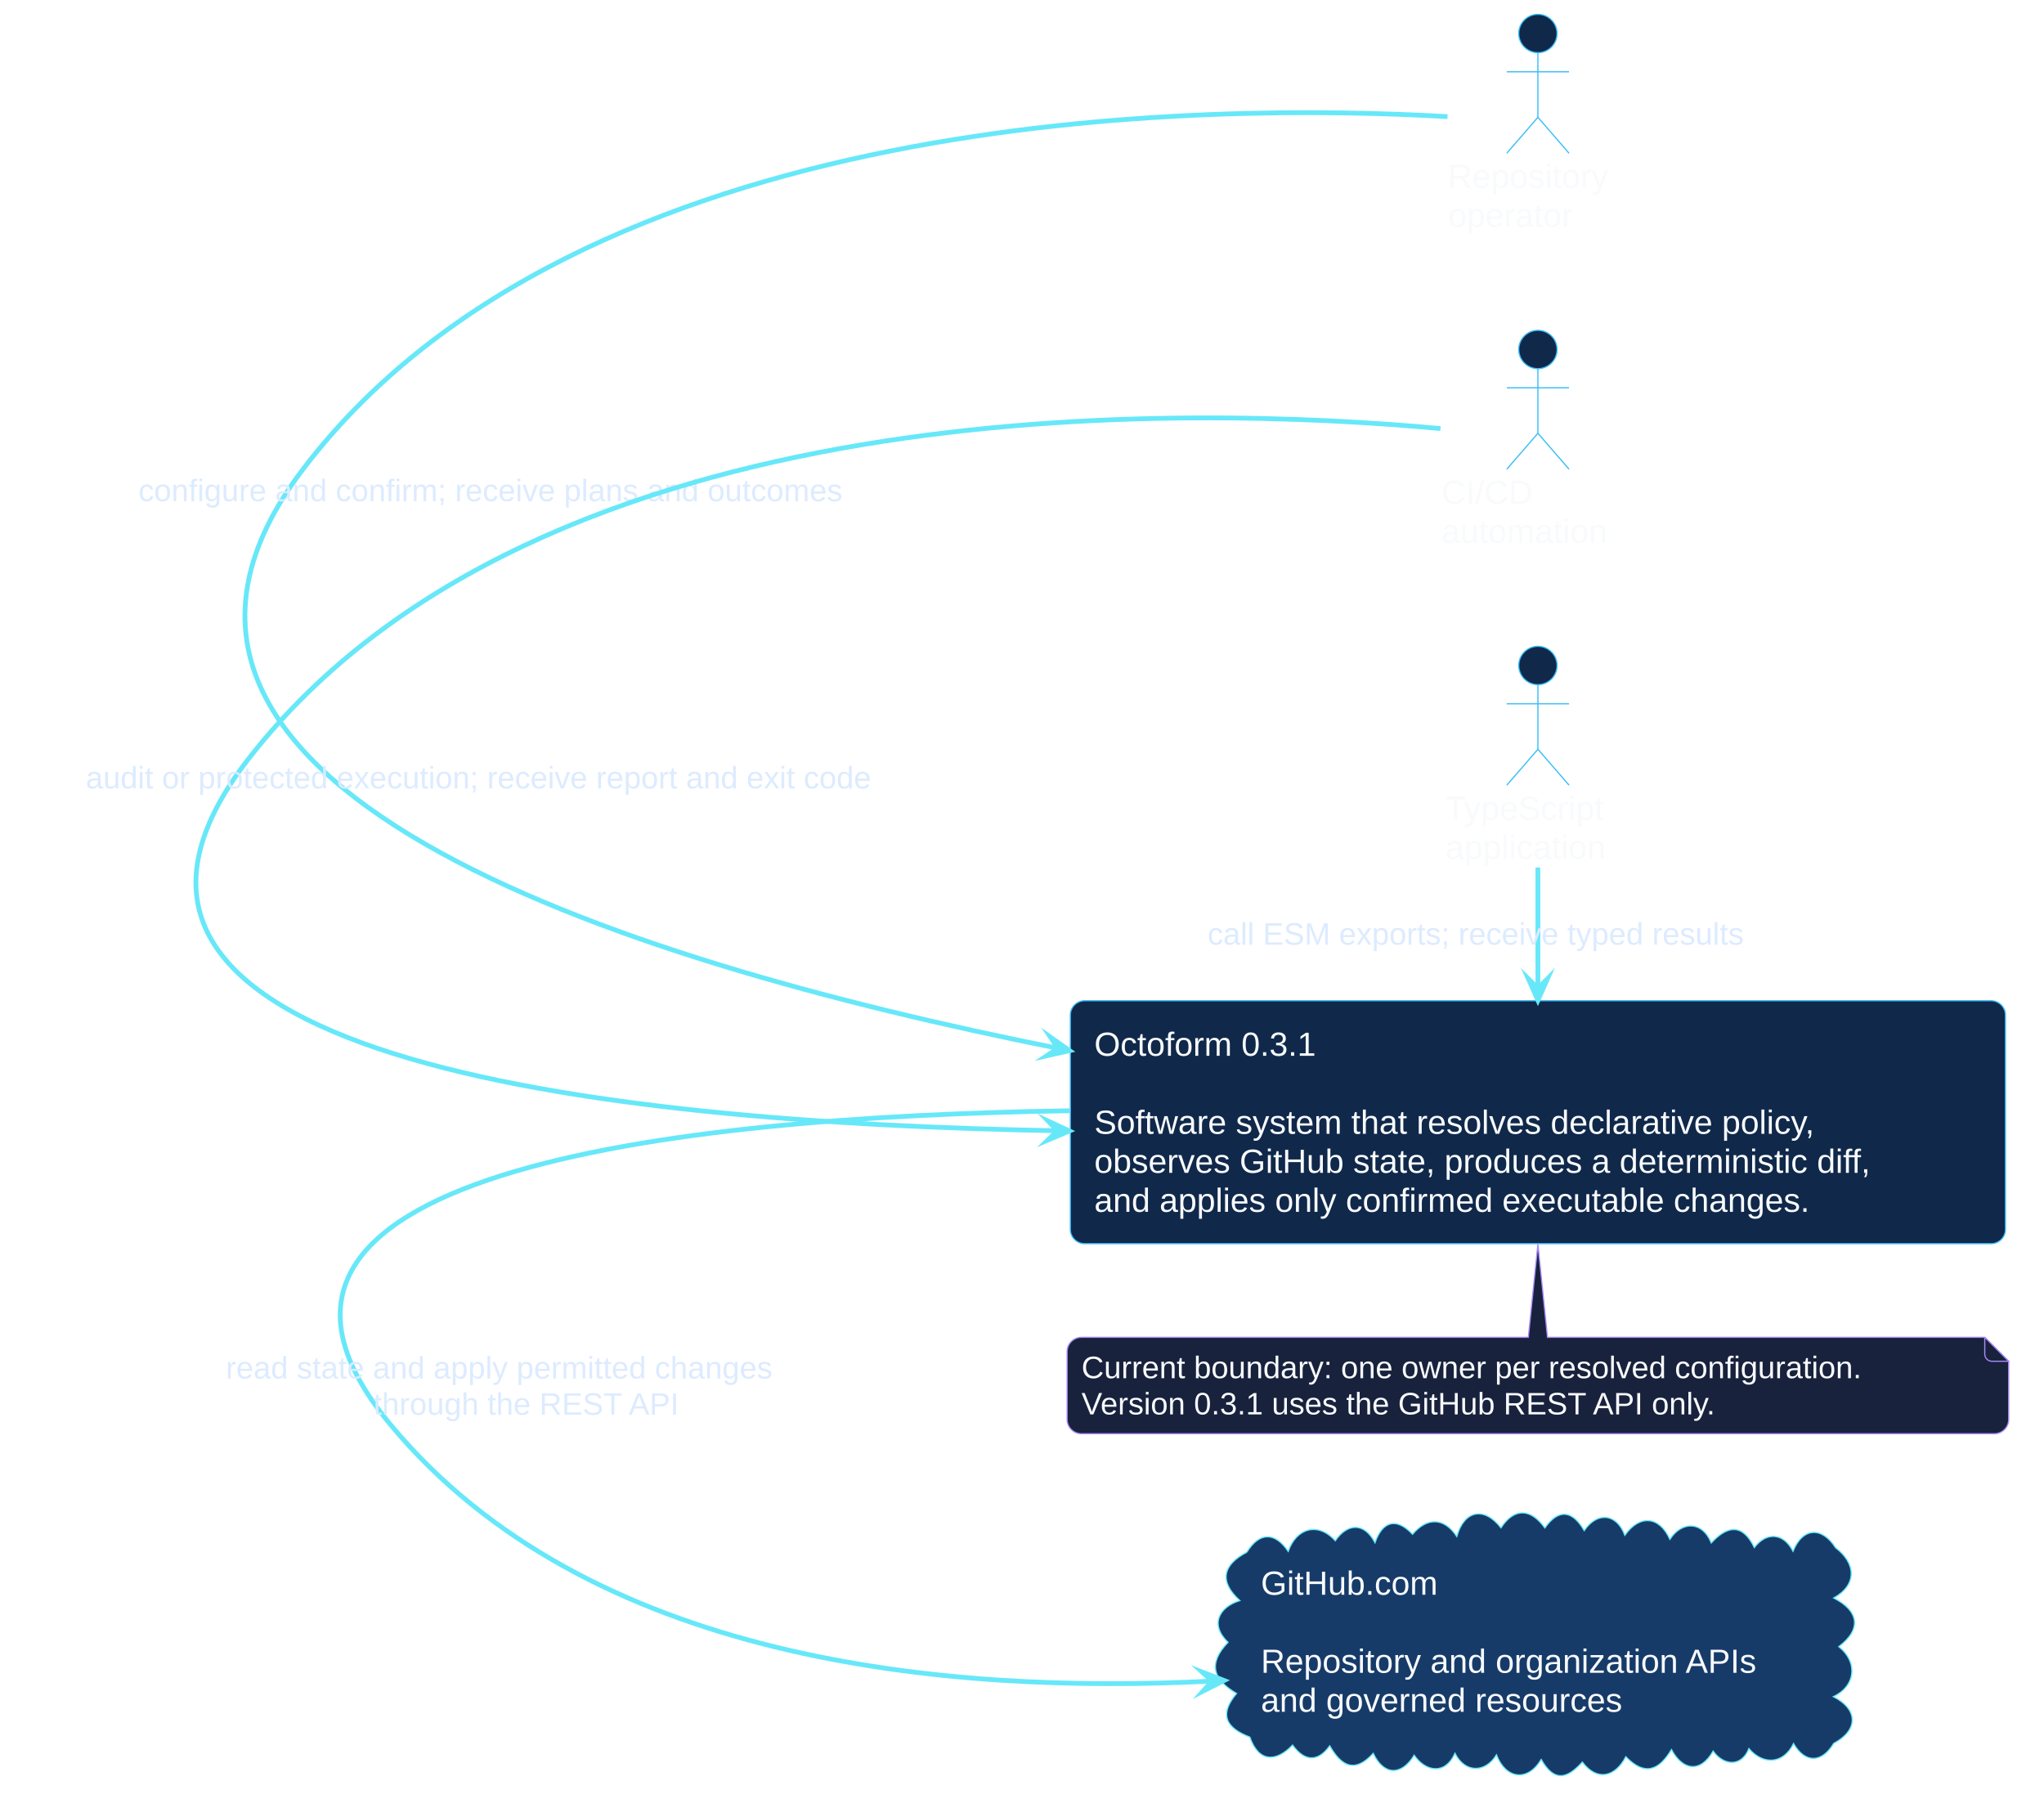
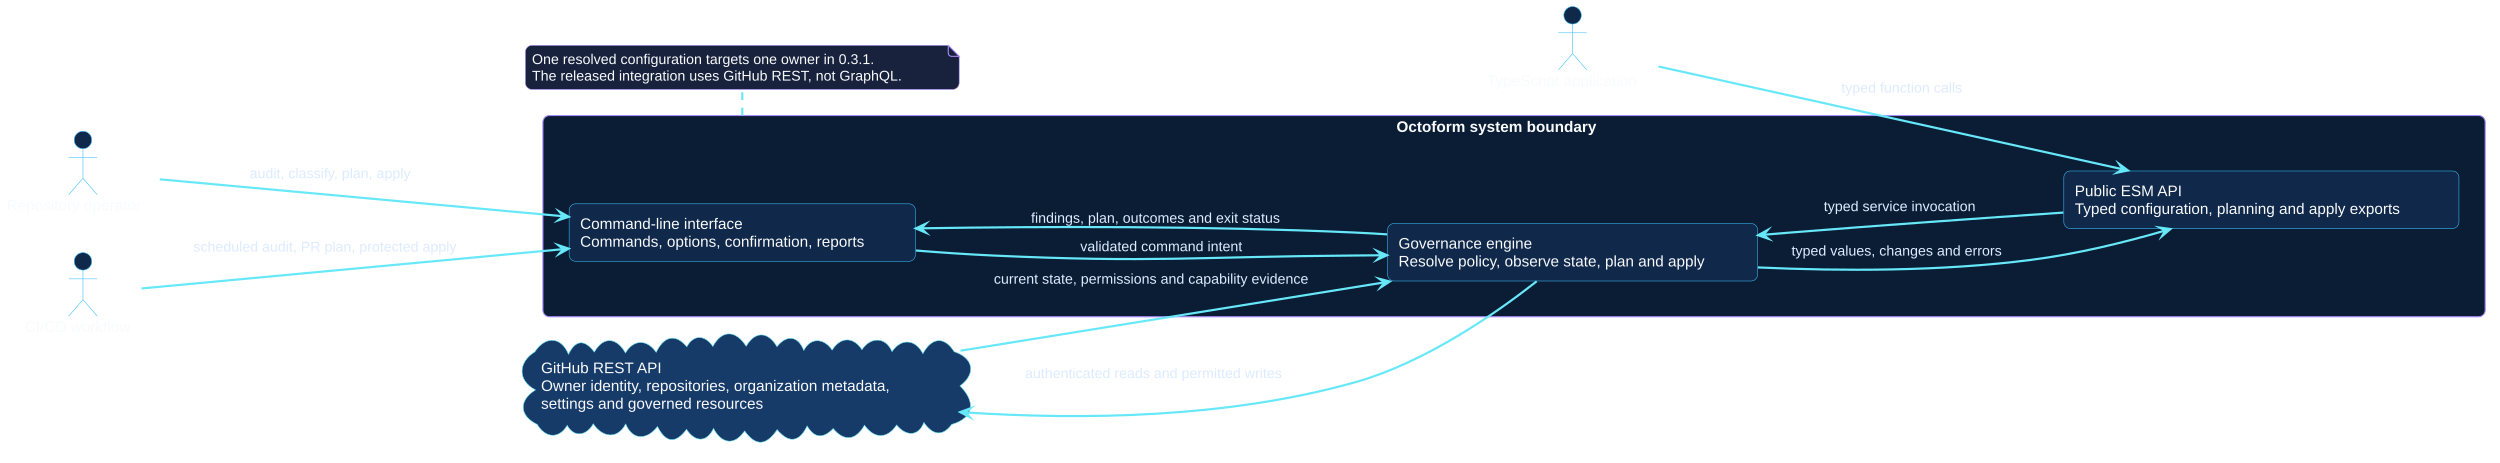
- <svg xmlns="http://www.w3.org/2000/svg" contentStyleType="text/css" data-diagram-type="DESCRIPTION" height="759px" preserveAspectRatio="none" style="width:854px;height:759px;" version="1.1" viewBox="0 0 854 759" width="854px" zoomAndPan="magnify">
+ <svg xmlns="http://www.w3.org/2000/svg" contentStyleType="text/css" data-diagram-type="DESCRIPTION" height="423px" preserveAspectRatio="none" style="width:2286px;height:423px;" version="1.1" viewBox="0 0 2286 423" width="2286px" zoomAndPan="magnify">
  <defs />
  <g>
+     <g class="cluster" data-qualified-name="Octoform" data-source-line="8" id="ent0004">
+       <rect fill="#0B1D35" height="184" rx="6" ry="6" style="stroke:#A78BFA;stroke-width:1;" width="1776.01" x="496.44" y="105.64" />
+       <text fill="#F8FAFC" font-family="Arial" font-size="14" font-weight="700" lengthAdjust="spacing" textLength="215.1" x="1276.895" y="120.635">Octoform system boundary</text>
+     </g>
+     <g class="entity" data-qualified-name="Octoform.CLI" data-source-line="9" id="ent0005">
+       <rect fill="#10284A" height="52.594" rx="6" ry="6" style="stroke:#38BDF8;stroke-width:0.5;" width="316.618" x="520.44" y="186.35" />
+       <text fill="#F8FAFC" font-family="Arial" font-size="14" lengthAdjust="spacing" textLength="169.162" x="530.44" y="209.345">Command-line interface</text>
+       <text fill="#F8FAFC" font-family="Arial" font-size="14" lengthAdjust="spacing" textLength="296.618" x="530.44" y="225.642">Commands, options, confirmation, reports</text>
+     </g>
+     <g class="entity" data-qualified-name="Octoform.API" data-source-line="10" id="ent0006">
+       <rect fill="#10284A" height="52.594" rx="6" ry="6" style="stroke:#38BDF8;stroke-width:0.5;" width="361.298" x="1887.15" y="156.35" />
+       <text fill="#F8FAFC" font-family="Arial" font-size="14" lengthAdjust="spacing" textLength="102.539" x="1897.15" y="179.345">Public ESM API</text>
+       <text fill="#F8FAFC" font-family="Arial" font-size="14" lengthAdjust="spacing" textLength="341.298" x="1897.15" y="195.642">Typed configuration, planning and apply exports</text>
+     </g>
+     <g class="entity" data-qualified-name="Octoform.Engine" data-source-line="11" id="ent0007">
+       <rect fill="#10284A" height="52.594" rx="6" ry="6" style="stroke:#38BDF8;stroke-width:0.5;" width="338.377" x="1268.77" y="204.35" />
+       <text fill="#F8FAFC" font-family="Arial" font-size="14" lengthAdjust="spacing" textLength="136.903" x="1278.77" y="227.345">Governance engine</text>
+       <text fill="#F8FAFC" font-family="Arial" font-size="14" lengthAdjust="spacing" textLength="318.377" x="1278.77" y="243.642">Resolve policy, observe state, plan and apply</text>
+     </g>
    <g class="entity" data-qualified-name="Operator" data-source-line="4" id="ent0001">
-       <ellipse cx="642.546" cy="14" fill="#10284A" rx="8" ry="8" style="stroke:#38BDF8;stroke-width:0.5;" />
-       <path d="M642.546,22 L642.546,49 M629.546,30 L655.546,30 M642.546,49 L629.546,64 M642.546,49 L655.546,64" fill="none" style="stroke:#38BDF8;stroke-width:0.5;" />
-       <text fill="#F8FAFC" font-family="Arial" font-size="14" lengthAdjust="spacing" textLength="75.072" x="605.01" y="78.495">Repository</text>
-       <text fill="#F8FAFC" font-family="Arial" font-size="14" lengthAdjust="spacing" textLength="60.211" x="605.01" y="94.792">operator</text>
+       <ellipse cx="75.867" cy="128" fill="#10284A" rx="8" ry="8" style="stroke:#38BDF8;stroke-width:0.5;" />
+       <path d="M75.867,136 L75.867,163 M62.867,144 L88.867,144 M75.867,163 L62.867,178 M75.867,163 L88.867,178" fill="none" style="stroke:#38BDF8;stroke-width:0.5;" />
+       <text fill="#F8FAFC" font-family="Arial" font-size="14" lengthAdjust="spacing" textLength="139.733" x="6" y="192.495">Repository operator</text>
    </g>
    <g class="entity" data-qualified-name="Automation" data-source-line="5" id="ent0002">
-       <ellipse cx="642.551" cy="146" fill="#10284A" rx="8" ry="8" style="stroke:#38BDF8;stroke-width:0.5;" />
-       <path d="M642.551,154 L642.551,181 M629.551,162 L655.551,162 M642.551,181 L629.551,196 M642.551,181 L655.551,196" fill="none" style="stroke:#38BDF8;stroke-width:0.5;" />
-       <text fill="#F8FAFC" font-family="Arial" font-size="14" lengthAdjust="spacing" textLength="39.177" x="602.28" y="210.495">CI/CD</text>
-       <text fill="#F8FAFC" font-family="Arial" font-size="14" lengthAdjust="spacing" textLength="80.541" x="602.28" y="226.792">automation</text>
+       <ellipse cx="75.87" cy="239" fill="#10284A" rx="8" ry="8" style="stroke:#38BDF8;stroke-width:0.5;" />
+       <path d="M75.87,247 L75.87,274 M62.87,255 L88.87,255 M75.87,274 L62.87,289 M75.87,274 L88.87,289" fill="none" style="stroke:#38BDF8;stroke-width:0.5;" />
+       <text fill="#F8FAFC" font-family="Arial" font-size="14" lengthAdjust="spacing" textLength="106.34" x="22.7" y="303.495">CI/CD workflow</text>
    </g>
    <g class="entity" data-qualified-name="Application" data-source-line="6" id="ent0003">
-       <ellipse cx="642.553" cy="278" fill="#10284A" rx="8" ry="8" style="stroke:#38BDF8;stroke-width:0.5;" />
-       <path d="M642.553,286 L642.553,313 M629.553,294 L655.553,294 M642.553,313 L629.553,328 M642.553,313 L655.553,328" fill="none" style="stroke:#38BDF8;stroke-width:0.5;" />
-       <text fill="#F8FAFC" font-family="Arial" font-size="14" lengthAdjust="spacing" textLength="74.942" x="603.94" y="342.495">TypeScript</text>
-       <text fill="#F8FAFC" font-family="Arial" font-size="14" lengthAdjust="spacing" textLength="77.226" x="603.94" y="358.792">application</text>
+       <ellipse cx="1437.959" cy="14" fill="#10284A" rx="8" ry="8" style="stroke:#38BDF8;stroke-width:0.5;" />
+       <path d="M1437.959,22 L1437.959,49 M1424.959,30 L1450.959,30 M1437.959,49 L1424.959,64 M1437.959,49 L1450.959,64" fill="none" style="stroke:#38BDF8;stroke-width:0.5;" />
+       <text fill="#F8FAFC" font-family="Arial" font-size="14" lengthAdjust="spacing" textLength="156.618" x="1359.65" y="78.495">TypeScript application</text>
    </g>
-     <g class="entity" data-qualified-name="Octoform" data-source-line="8" id="ent0004">
-       <rect fill="#10284A" height="101.484" rx="6" ry="6" style="stroke:#38BDF8;stroke-width:0.5;" width="390.692" x="447.2" y="418.05" />
-       <text fill="#F8FAFC" font-family="Arial" font-size="14" lengthAdjust="spacing" textLength="105.731" x="457.2" y="441.045">Octoform 0.3.1</text>
-       <text fill="#F8FAFC" font-family="Arial" font-size="14" lengthAdjust="spacing" textLength="4.45" x="457.2" y="457.342"> </text>
-       <text fill="#F8FAFC" font-family="Arial" font-size="14" lengthAdjust="spacing" textLength="345.816" x="457.2" y="473.639">Software system that resolves declarative policy,</text>
-       <text fill="#F8FAFC" font-family="Arial" font-size="14" lengthAdjust="spacing" textLength="370.692" x="457.2" y="489.936">observes GitHub state, produces a deterministic diff,</text>
-       <text fill="#F8FAFC" font-family="Arial" font-size="14" lengthAdjust="spacing" textLength="339.897" x="457.2" y="506.233">and applies only confirmed executable changes.</text>
+     <g class="entity" data-qualified-name="GitHub" data-source-line="14" id="ent0008">
+       <path d="M489.044,321.726 C498.25,307.551 512.912,307.012 519.837,323.981 C526.396,310.345 534.673,310.261 543.46,321.899 C552.024,306.843 564.195,308.913 571.911,322.734 C579.512,309.84 591.9,310.345 600.013,322.151 C606.578,308.568 616.61,303.826 628.054,317.046 C634.478,305.152 645.143,306.675 651.814,316.779 C660.745,300.615 673.156,302.398 682.296,316.569 C690.844,302.19 702.338,303.249 710.478,316.978 C719.241,305.878 729.645,306.887 734.992,320.383 C741.691,307.697 753.923,309.636 760.9,320.071 C768.583,307.963 780.202,307.554 788.168,319.755 C795.833,308.133 809.573,307.476 815.649,321.459 C824.306,308.973 836.937,310.13 843.9,323.321 C851.655,309.113 863.011,306.647 872.532,321.586 C890.101,327.288 892.894,341.688 877.817,352.901 C891.945,366.693 891.358,381.963 870.192,388.114 C861.326,400.171 852.101,397.067 844.837,386.331 C839.447,400.271 827.426,398.219 819.903,388.587 C811.153,401.617 799.456,401.346 790.491,388.836 C782.739,402.348 772.353,404.417 761.842,391.87 C752.876,401.093 744.973,401.102 738.033,389.548 C730.751,404.57 721.27,405.57 710.621,392.879 C701.095,407.02 691.54,408.935 680.876,394.046 C671.373,407.947 659.739,405.662 652.432,391.796 C645.923,405.406 635.096,403.916 627.778,392.596 C617.463,406.313 608.752,404.806 601.195,390.023 C592.35,401.723 578.767,403.694 572.131,387.704 C564.144,402.634 550.298,399.455 542.474,387.525 C537.018,397.625 525.455,401.198 518.639,388.978 C510.813,402.153 498.303,400.114 491.265,388.122 C474.734,380.211 474.189,366.117 489.618,356.539 C472.794,347.812 473.975,330.98 489.044,321.726" fill="#173B69" style="stroke:#67E8F9;stroke-width:0.5;" />
+       <text fill="#F8FAFC" font-family="Arial" font-size="14" lengthAdjust="spacing" textLength="115.575" x="494.73" y="341.195">GitHub REST API</text>
+       <text fill="#F8FAFC" font-family="Arial" font-size="14" lengthAdjust="spacing" textLength="368.04" x="494.73" y="357.492">Owner identity, repositories, organization metadata,</text>
+       <text fill="#F8FAFC" font-family="Arial" font-size="14" lengthAdjust="spacing" textLength="230.46" x="494.73" y="373.789">settings and governed resources</text>
    </g>
-     <g class="entity" data-qualified-name="GitHub" data-source-line="10" id="ent0005">
-       <path d="M520.925,648.429 C526.171,639.976 532.626,639.81 538.225,648.063 C541.553,638.501 550.565,635.513 557.882,643.629 C563.068,636.15 570.082,635.944 574.483,644.444 C577.625,635.44 583.391,633.717 590.175,640.917 C596.216,633.775 603.37,633.834 608.658,641.836 C611.764,630.855 620.091,629.205 627.11,638.225 C632.902,629.496 639.709,630.306 645.455,638.276 C651.375,629.91 657.104,631.124 661.902,639.387 C667.302,631.394 675.453,632.141 678.876,641.339 C684.999,632.666 693.235,633.184 697.697,643.026 C702.798,635.268 711.355,635.442 714.987,644.534 C721.775,637.177 728.073,636.363 732.982,646.469 C738.174,639.68 745.317,640.429 749.13,648.018 C753.223,637.962 761.242,637.653 766.913,646.537 C775.277,652.906 776.252,661.859 766.145,667.554 C776.568,672.89 778.056,680.441 768.26,687.881 C776.289,694.24 775.438,704.288 766.004,708.759 C776.51,714.126 776.48,722.788 766.135,728.295 C761.25,736.434 754.319,736.835 749.352,728.378 C745.113,737.008 736.692,737.429 730.712,730.458 C727.48,738.486 719.98,737.464 715.767,731.506 C710.405,740.8 703.064,739.65 698.354,730.878 C693.043,739.654 687.234,742.026 679.278,733.855 C674.968,742.153 667.483,744.436 661.113,736.106 C654.625,743.229 649.363,744.503 643.934,735.012 C638.078,744.675 629.058,743.029 625.232,733.077 C620.497,740.79 612.054,740.671 607.902,732.444 C603.794,741.567 595.711,740.208 590.853,733.239 C585.584,741.86 578.187,741.829 573.753,732.446 C565.966,740.965 560.432,737.739 555.574,729.306 C550.424,736.408 544.932,735.705 540.053,729.001 C533.04,736.279 525.874,736.173 522.189,725.659 C512.446,721.887 509.089,716.465 516.637,707.428 C506.789,701.622 504.57,694.93 513.083,686.069 C505.395,678.721 509.267,671.321 518.026,668.635 C509.23,660.658 510.834,653.697 520.925,648.429" fill="#173B69" style="stroke:#67E8F9;stroke-width:0.5;" />
-       <text fill="#F8FAFC" font-family="Arial" font-size="14" lengthAdjust="spacing" textLength="82.865" x="526.8" y="666.195">GitHub.com</text>
-       <text fill="#F8FAFC" font-family="Arial" font-size="14" lengthAdjust="spacing" textLength="4.45" x="526.8" y="682.492"> </text>
-       <text fill="#F8FAFC" font-family="Arial" font-size="14" lengthAdjust="spacing" textLength="231.499" x="526.8" y="698.789">Repository and organization APIs</text>
-       <text fill="#F8FAFC" font-family="Arial" font-size="14" lengthAdjust="spacing" textLength="170.181" x="526.8" y="715.086">and governed resources</text>
+     <g class="entity" data-qualified-name="GMN18" data-source-line="27" id="ent0019">
+       <path d="M480.44,47.51 L480.44,75.776 A6,6 0 0 0 486.44,81.776 L871.075,81.776 A6,6 0 0 0 877.075,75.776 L877.075,51.51 L867.075,41.51 L486.44,41.51 A6,6 0 0 0 480.44,47.51" fill="#18223C" style="stroke:#A78BFA;stroke-width:0.5;" />
+       <path d="M867.075,41.51 L867.075,48.51 A3,3 0 0 0 870.075,51.51 L877.075,51.51 L867.075,41.51" fill="#18223C" style="stroke:#A78BFA;stroke-width:1;" />
+       <text fill="#F8FAFC" font-family="Arial" font-size="13" lengthAdjust="spacing" textLength="357.202" x="486.44" y="58.577">One resolved configuration targets one owner in 0.3.1.</text>
+       <text fill="#F8FAFC" font-family="Arial" font-size="13" lengthAdjust="spacing" textLength="375.635" x="486.44" y="73.71">The released integration uses GitHub REST, not GraphQL.</text>
    </g>
-     <g class="entity" data-qualified-name="GMN10" data-source-line="18" id="ent0011">
-       <path d="M445.85,564.66 L445.85,592.926 A6,6 0 0 0 451.85,598.926 L833.248,598.926 A6,6 0 0 0 839.248,592.926 L839.248,568.66 L829.248,558.66 L646.55,558.66 L642.55,519.77 L638.55,558.66 L451.85,558.66 A6,6 0 0 0 445.85,564.66" fill="#18223C" style="stroke:#A78BFA;stroke-width:0.5;" />
-       <path d="M829.248,558.66 L829.248,565.66 A3,3 0 0 0 832.248,568.66 L839.248,568.66 L829.248,558.66" fill="#18223C" style="stroke:#A78BFA;stroke-width:0.5;" />
-       <text fill="#F8FAFC" font-family="Arial" font-size="13" lengthAdjust="spacing" textLength="372.398" x="451.85" y="575.727">Current boundary: one owner per resolved configuration.</text>
-       <text fill="#F8FAFC" font-family="Arial" font-size="13" lengthAdjust="spacing" textLength="292.621" x="451.85" y="590.86">Version 0.3.1 uses the GitHub REST API only.</text>
+     <g class="link" data-entity-1="ent0001" data-entity-2="ent0005" data-link-type="dependency" data-source-line="16" id="lnk9">
+       <path d="M146.09,163.98 C236.82,172.29 393.671,186.644 515.041,197.754" fill="none" id="Operator-to-CLI" style="stroke:#67E8F9;stroke-width:2;" />
+       <polygon fill="#67E8F9" points="520.02,198.21,511.422,193.406,515.041,197.754,510.693,201.373,520.02,198.21" style="stroke:#67E8F9;stroke-width:2;stroke-linejoin:miter;stroke-miterlimit:10;" />
+       <text fill="#DDEBFF" font-family="Arial" font-size="13" lengthAdjust="spacing" textLength="169.958" x="228.23" y="162.937">audit, classify, plan, apply</text>
    </g>
-     <g class="link" data-entity-1="ent0001" data-entity-2="ent0004" data-link-type="dependency" data-source-line="12" id="lnk6">
-       <path d="M604.78,48.72 C506.5,43.07 242.37,43.38 126.38,196.3 C26.79,327.59 257.127,401.062 441.976,437.913" fill="none" id="Operator-to-Octoform" style="stroke:#67E8F9;stroke-width:2;" />
-       <polygon fill="#67E8F9" points="446.88,438.89,438.836,433.208,441.976,437.913,437.272,441.053,446.88,438.89" style="stroke:#67E8F9;stroke-width:2;stroke-linejoin:miter;stroke-miterlimit:10;" />
-       <text fill="#DDEBFF" font-family="Arial" font-size="13" lengthAdjust="spacing" textLength="335.448" x="57.85" y="209.367">configure and confirm; receive plans and outcomes</text>
+     <g class="link" data-entity-1="ent0002" data-entity-2="ent0005" data-link-type="dependency" data-source-line="17" id="lnk10">
+       <path d="M129.4,263.75 C215.69,255.71 385.752,239.854 514.962,227.814" fill="none" id="Automation-to-CLI" style="stroke:#67E8F9;stroke-width:2;" />
+       <polygon fill="#67E8F9" points="519.94,227.35,510.608,224.202,514.962,227.814,511.35,232.168,519.94,227.35" style="stroke:#67E8F9;stroke-width:2;stroke-linejoin:miter;stroke-miterlimit:10;" />
+       <text fill="#DDEBFF" font-family="Arial" font-size="13" lengthAdjust="spacing" textLength="272.46" x="176.73" y="230.047">scheduled audit, PR plan, protected apply</text>
    </g>
-     <g class="link" data-entity-1="ent0002" data-entity-2="ent0004" data-link-type="dependency" data-source-line="13" id="lnk7">
-       <path d="M601.85,179.03 C498.62,169.49 226.2,160.85 104.38,316.3 C6,441.84 250.401,468.971 441.801,472.361" fill="none" id="Automation-to-Octoform" style="stroke:#67E8F9;stroke-width:2;" />
-       <polygon fill="#67E8F9" points="446.8,472.45,437.872,468.291,441.801,472.361,437.731,476.29,446.8,472.45" style="stroke:#67E8F9;stroke-width:2;stroke-linejoin:miter;stroke-miterlimit:10;" />
-       <text fill="#DDEBFF" font-family="Arial" font-size="13" lengthAdjust="spacing" textLength="379.012" x="35.85" y="329.367">audit or protected execution; receive report and exit code</text>
+     <g class="link" data-entity-1="ent0003" data-entity-2="ent0006" data-link-type="dependency" data-source-line="18" id="lnk11">
+       <path d="M1516.58,60.83 C1624.02,84.62 1814.258,126.729 1940.918,154.779" fill="none" id="Application-to-API" style="stroke:#67E8F9;stroke-width:2;" />
+       <polygon fill="#67E8F9" points="1945.8,155.86,1937.878,150.009,1940.918,154.779,1936.148,157.819,1945.8,155.86" style="stroke:#67E8F9;stroke-width:2;stroke-linejoin:miter;stroke-miterlimit:10;" />
+       <text fill="#DDEBFF" font-family="Arial" font-size="13" lengthAdjust="spacing" textLength="127.772" x="1683.65" y="84.677">typed function calls</text>
    </g>
-     <g class="link" data-entity-1="ent0003" data-entity-2="ent0004" data-link-type="dependency" data-source-line="14" id="lnk8">
-       <path d="M642.55,362.39 C642.55,379.92 642.55,394.94 642.55,412.85" fill="none" id="Application-to-Octoform" style="stroke:#67E8F9;stroke-width:2;" />
-       <polygon fill="#67E8F9" points="642.55,417.85,646.55,408.85,642.55,412.85,638.55,408.85,642.55,417.85" style="stroke:#67E8F9;stroke-width:2;stroke-linejoin:miter;stroke-miterlimit:10;" />
-       <text fill="#DDEBFF" font-family="Arial" font-size="13" lengthAdjust="spacing" textLength="253.094" x="504.55" y="394.637">call ESM exports; receive typed results</text>
+     <g class="link" data-entity-1="ent0005" data-entity-2="ent0007" data-link-type="dependency" data-source-line="19" id="lnk12">
+       <path d="M837.55,229.07 C861.07,230.97 885.04,232.6 907.77,233.64 C1054.73,240.4 1091.67,234.76 1238.77,233.64 C1248.41,233.57 1253.31,233.535 1263.3,233.425" fill="none" id="CLI-to-Engine" style="stroke:#67E8F9;stroke-width:2;" />
+       <polygon fill="#67E8F9" points="1268.3,233.37,1259.256,229.469,1263.3,233.425,1259.345,237.469,1268.3,233.37" style="stroke:#67E8F9;stroke-width:2;stroke-linejoin:miter;stroke-miterlimit:10;" />
+       <text fill="#DDEBFF" font-family="Arial" font-size="13" lengthAdjust="spacing" textLength="171.882" x="987.77" y="229.707">validated command intent</text>
    </g>
-     <g class="link" data-entity-1="ent0004" data-entity-2="ent0005" data-link-type="dependency" data-source-line="15" id="lnk9">
-       <path d="M446.94,464 C278.84,466.62 76.18,490.1 162.88,594.8 C245.39,694.43 395.016,707.861 506.436,702.261" fill="none" id="Octoform-to-GitHub" style="stroke:#67E8F9;stroke-width:2;" />
-       <polygon fill="#67E8F9" points="511.43,702.01,502.241,698.467,506.436,702.261,502.642,706.457,511.43,702.01" style="stroke:#67E8F9;stroke-width:2;stroke-linejoin:miter;stroke-miterlimit:10;" />
-       <text fill="#DDEBFF" font-family="Arial" font-size="13" lengthAdjust="spacing" textLength="262.317" x="94.35" y="575.867">read state and apply permitted changes</text>
-       <text fill="#DDEBFF" font-family="Arial" font-size="13" lengthAdjust="spacing" textLength="139.102" x="155.957" y="591">through the REST API</text>
+     <g class="link" data-entity-1="ent0007" data-entity-2="ent0005" data-link-type="dependency" data-source-line="23" id="lnk16">
+       <path d="M1268.36,214.29 C1258.36,213.64 1248.44,213.08 1238.77,212.64 C1103.4,206.51 954.399,206.991 842.369,208.761" fill="none" id="Engine-to-CLI" style="stroke:#67E8F9;stroke-width:2;" />
+       <polygon fill="#67E8F9" points="837.37,208.84,846.432,212.697,842.369,208.761,846.306,204.698,837.37,208.84" style="stroke:#67E8F9;stroke-width:2;stroke-linejoin:miter;stroke-miterlimit:10;" />
+       <text fill="#DDEBFF" font-family="Arial" font-size="13" lengthAdjust="spacing" textLength="261.181" x="942.77" y="203.717">findings, plan, outcomes and exit status</text>
+     </g>
+     <g class="link" data-entity-1="ent0006" data-entity-2="ent0007" data-link-type="dependency" data-source-line="20" id="lnk13">
+       <path d="M1886.7,194.38 C1809.79,199.61 1719.04,206.07 1637.15,212.64 C1627.51,213.42 1622.582,213.816 1612.592,214.666" fill="none" id="API-to-Engine" style="stroke:#67E8F9;stroke-width:2;" />
+       <polygon fill="#67E8F9" points="1607.61,215.09,1616.917,218.313,1612.592,214.666,1616.238,210.341,1607.61,215.09" style="stroke:#67E8F9;stroke-width:2;stroke-linejoin:miter;stroke-miterlimit:10;" />
+       <text fill="#DDEBFF" font-family="Arial" font-size="13" lengthAdjust="spacing" textLength="159.637" x="1667.65" y="193.067">typed service invocation</text>
+     </g>
+     <g class="link" data-entity-1="ent0007" data-entity-2="ent0006" data-link-type="dependency" data-source-line="24" id="lnk17">
+       <path d="M1607.45,244.54 C1683.95,248.01 1775.41,248.19 1857.15,237.64 C1899.88,232.13 1941.528,221.945 1979.818,210.825" fill="none" id="Engine-to-API" style="stroke:#67E8F9;stroke-width:2;" />
+       <polygon fill="#67E8F9" points="1984.62,209.43,1974.861,208.099,1979.818,210.825,1977.093,215.781,1984.62,209.43" style="stroke:#67E8F9;stroke-width:2;stroke-linejoin:miter;stroke-miterlimit:10;" />
+       <text fill="#DDEBFF" font-family="Arial" font-size="13" lengthAdjust="spacing" textLength="218.067" x="1638.15" y="233.707">typed values, changes and errors</text>
+     </g>
+     <g class="link" data-entity-1="ent0007" data-entity-2="ent0008" data-link-type="dependency" data-source-line="21" id="lnk14">
+       <path d="M1405.16,257.24 C1367.99,286.44 1303.31,331.57 1238.77,349.64 C1122.18,382.3 991.47,384.162 882.96,377.152" fill="none" id="Engine-to-GitHub" style="stroke:#67E8F9;stroke-width:2;" />
+       <polygon fill="#67E8F9" points="877.97,376.83,886.693,381.402,882.96,377.152,887.209,373.418,877.97,376.83" style="stroke:#67E8F9;stroke-width:2;stroke-linejoin:miter;stroke-miterlimit:10;" />
+       <text fill="#DDEBFF" font-family="Arial" font-size="13" lengthAdjust="spacing" textLength="272.041" x="937.27" y="345.707">authenticated reads and permitted writes</text>
+     </g>
+     <g class="link" data-entity-1="ent0008" data-entity-2="ent0007" data-link-type="dependency" data-source-line="22" id="lnk15">
+       <path d="M878.21,320.67 C1000.35,300.99 1150.184,276.856 1265.844,258.216" fill="none" id="GitHub-to-Engine" style="stroke:#67E8F9;stroke-width:2;" />
+       <polygon fill="#67E8F9" points="1270.78,257.42,1261.258,254.903,1265.844,258.216,1262.531,262.801,1270.78,257.42" style="stroke:#67E8F9;stroke-width:2;stroke-linejoin:miter;stroke-miterlimit:10;" />
+       <text fill="#DDEBFF" font-family="Arial" font-size="13" lengthAdjust="spacing" textLength="329.735" x="908.77" y="259.427">current state, permissions and capability evidence</text>
+     </g>
+     <g class="link" data-entity-1="ent0004" data-entity-2="ent0019" data-link-type="association" data-source-line="27" id="lnk20">
+       <path d="M678.75,105.458 C678.75,104.942 678.75,104.425 678.75,103.908 C678.75,102.874 678.75,101.841 678.75,100.807 C678.75,98.74 678.75,96.672 678.75,94.605 C678.75,90.47 678.75,86.335 678.75,82.2" fill="none" id="Octoform-GMN18" style="stroke:#67E8F9;stroke-width:2;stroke-dasharray:7,7;" />
    </g>
  </g>
</svg>
